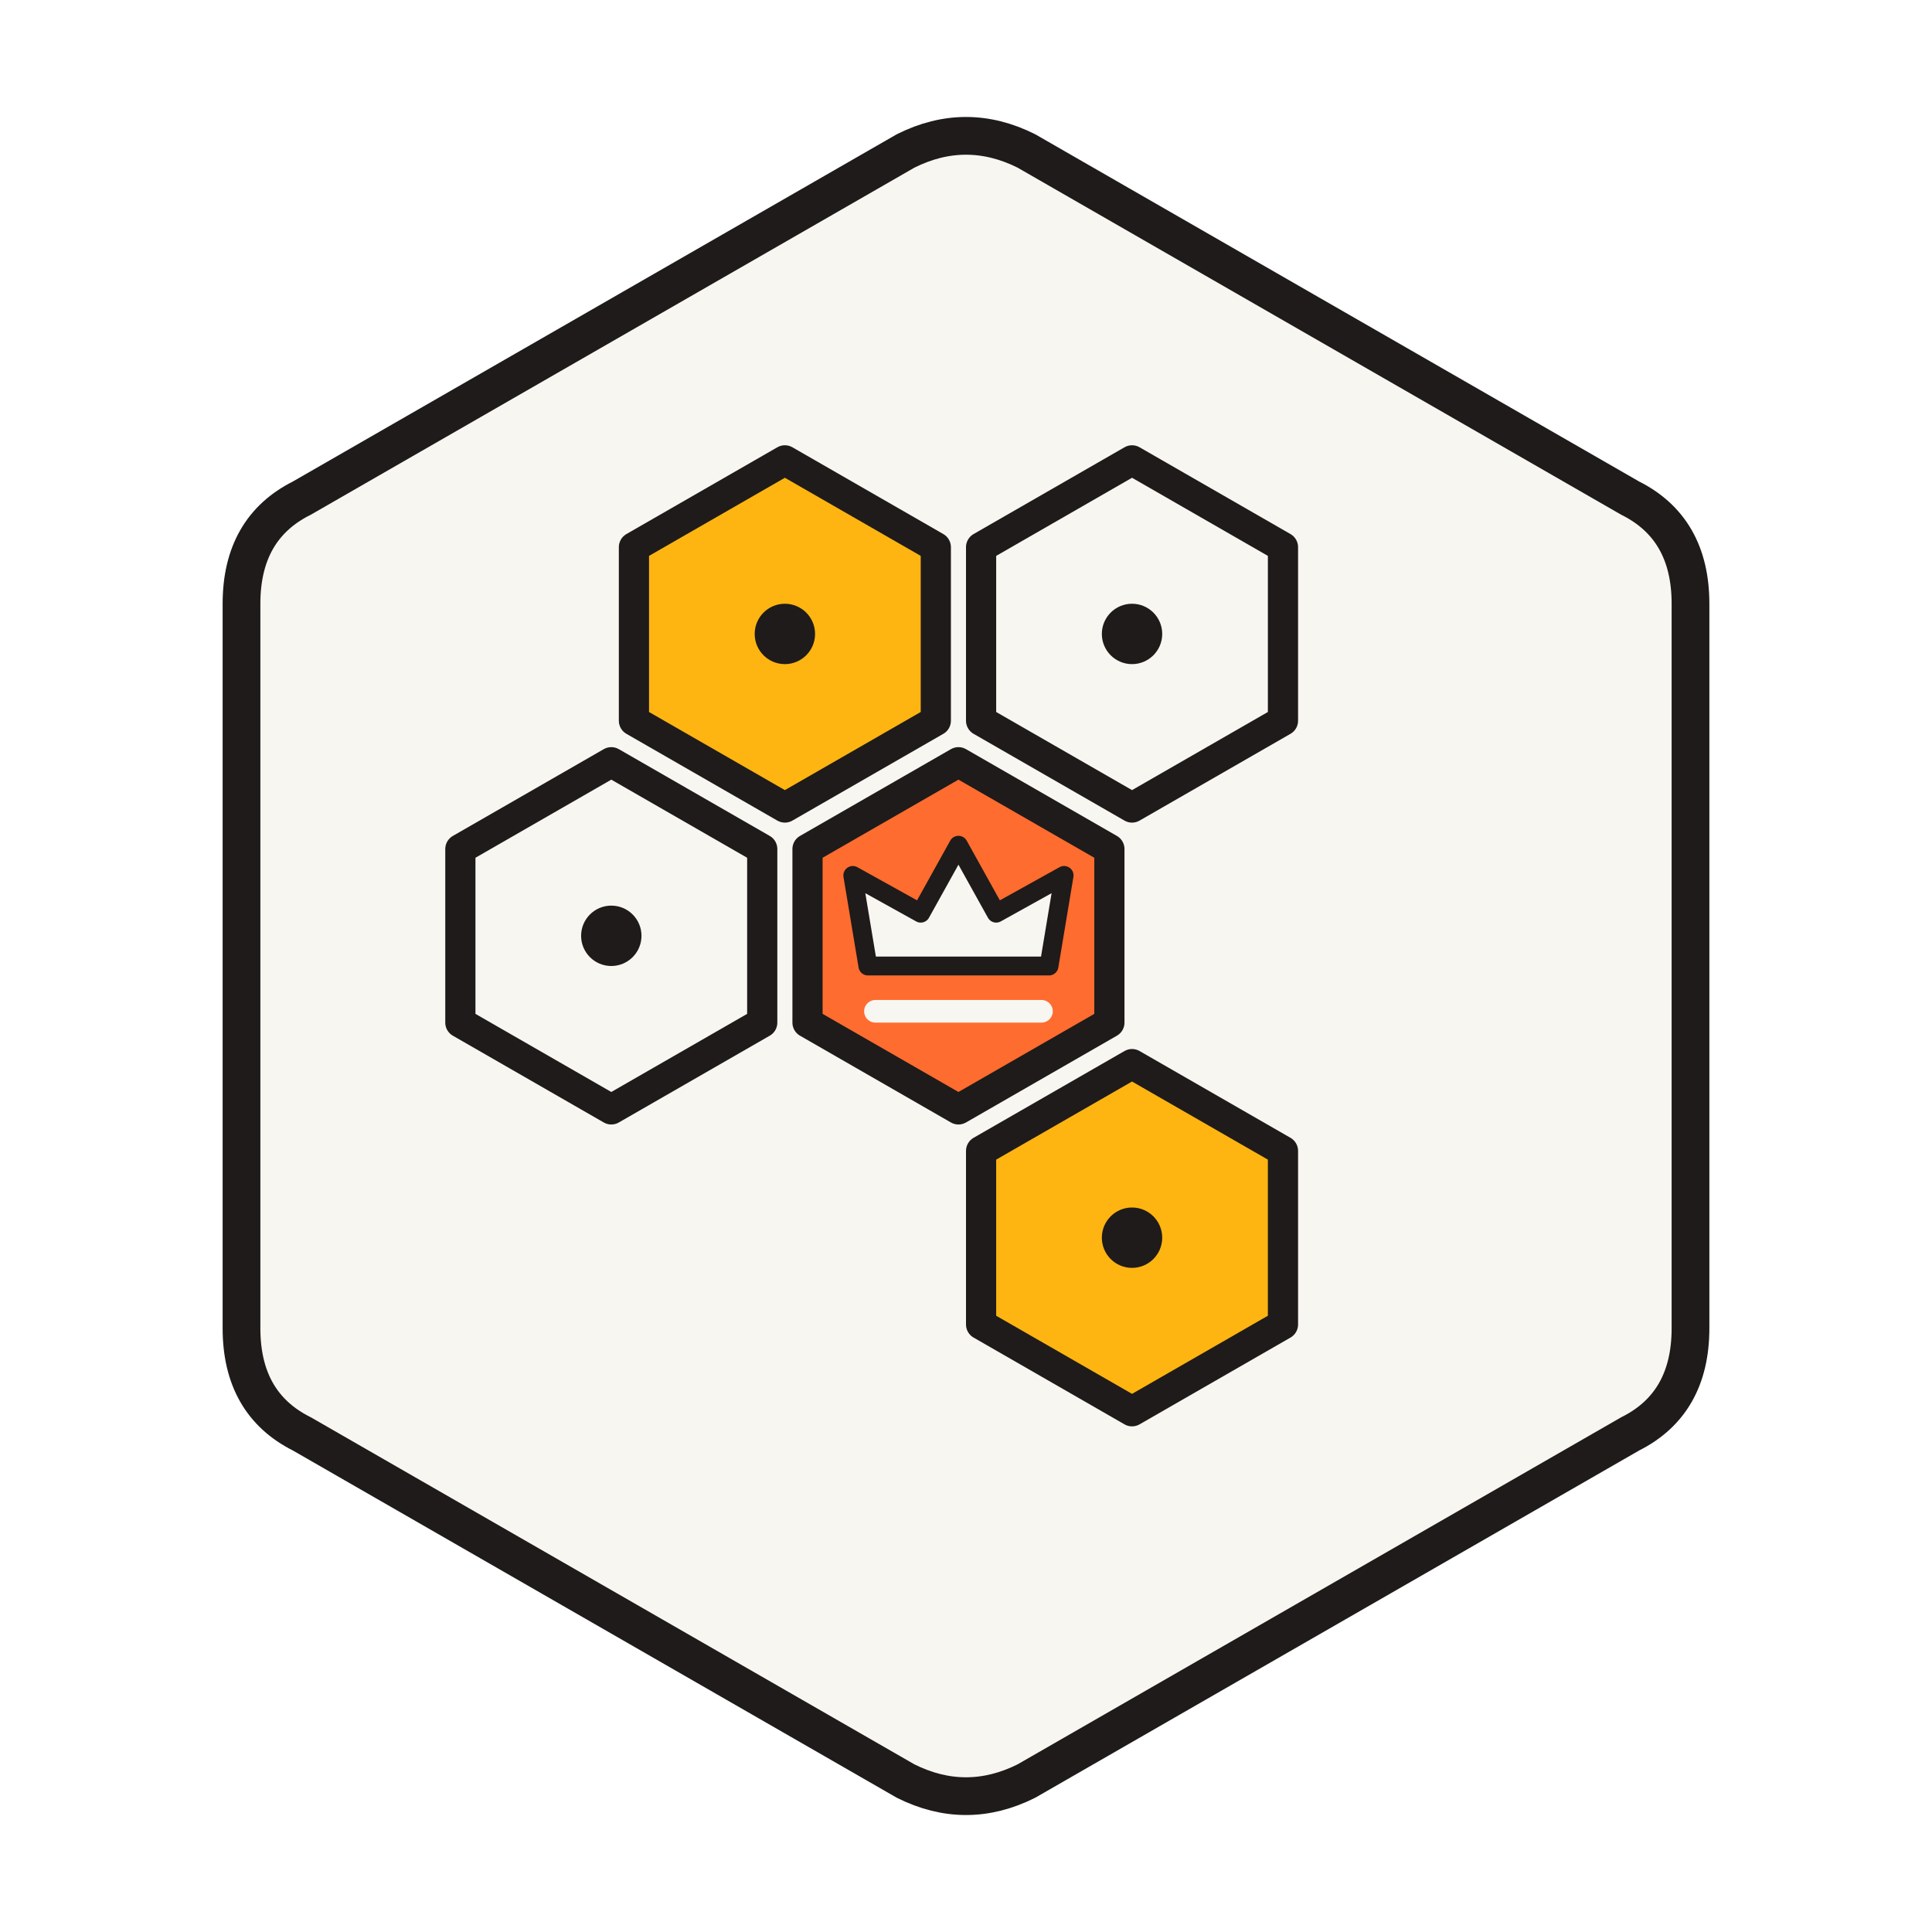
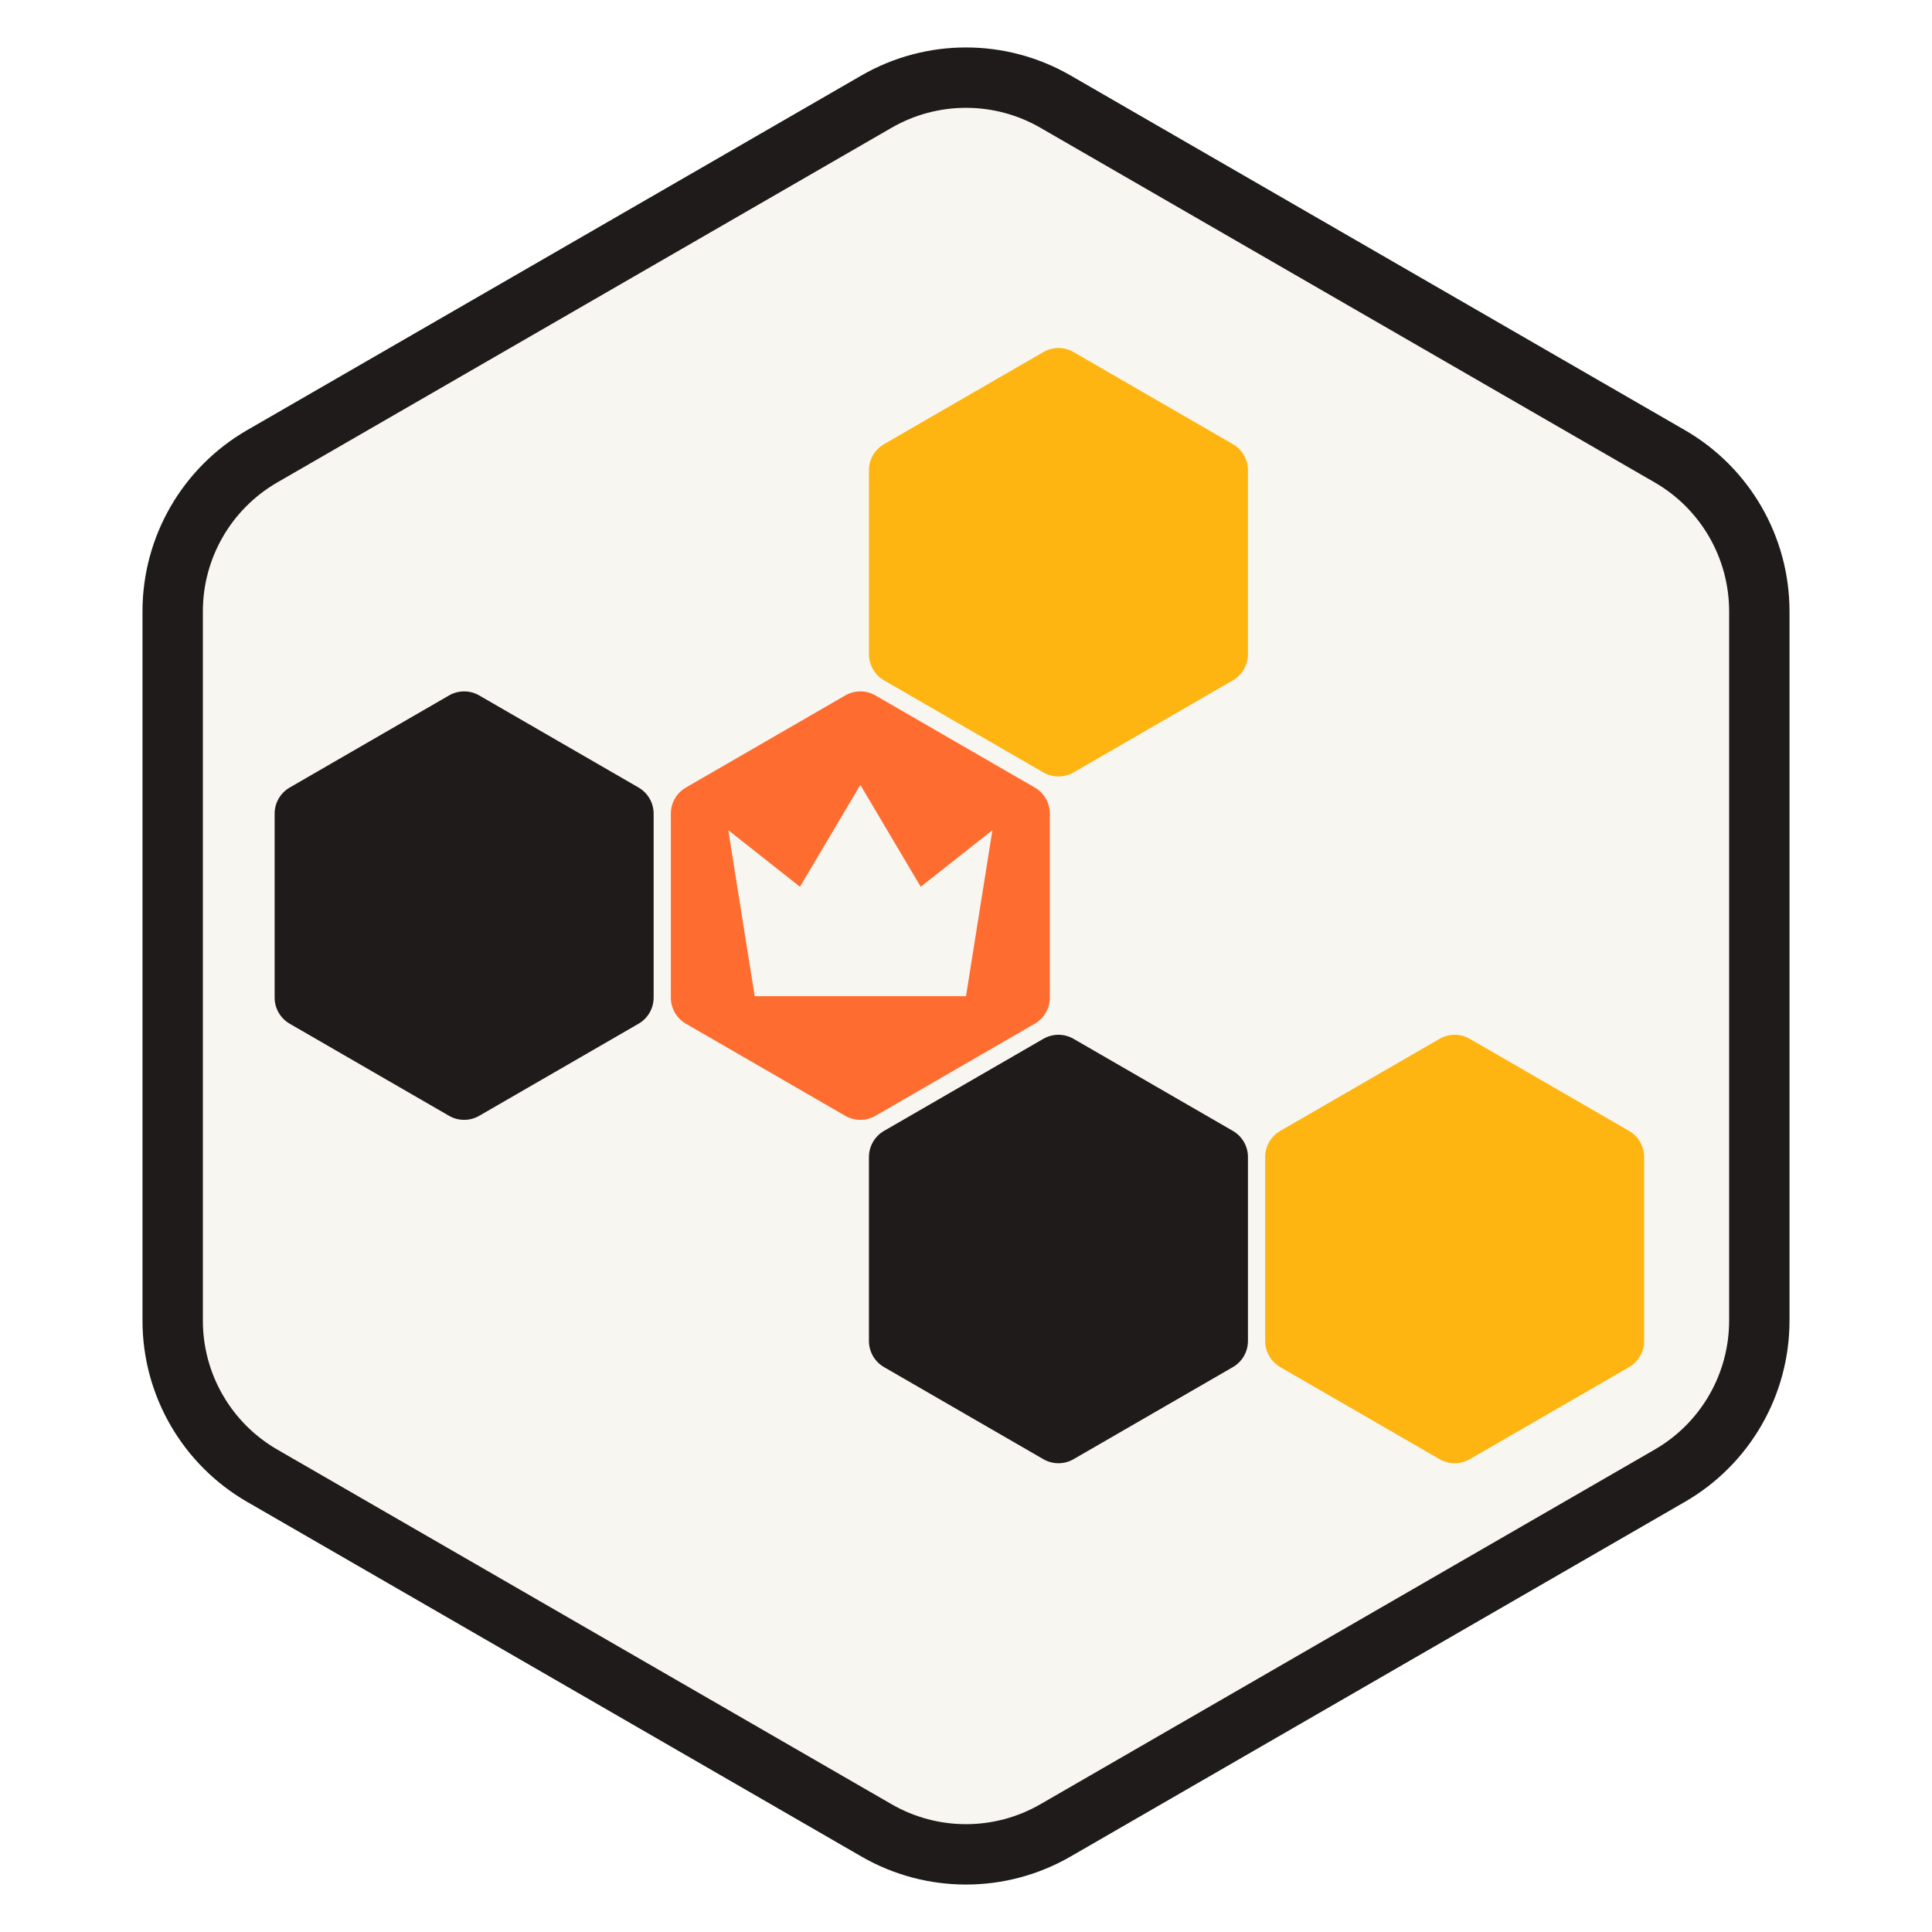
- <svg xmlns="http://www.w3.org/2000/svg" width="256" height="256" viewBox="0 0 256 256" role="img" aria-labelledby="title desc">
-   <path d="M136 20L216 66Q224 70 224 80V176Q224 186 216 190L136 236Q128 240 120 236L40 190Q32 186 32 176V80Q32 70 40 66L120 20Q128 16 136 20Z" fill="#F8F6F1" stroke="#1E1B1A" stroke-width="5" />
-   <g stroke="#1E1B1A" stroke-width="5" stroke-linejoin="round" stroke-linecap="round">
-     <path d="M104 61L124 72.5V95.5L104 107L84 95.5V72.5Z" fill="#FFB511" stroke="#1E1B1A" stroke-width="4" />
-     <path d="M150 61L170 72.5V95.5L150 107L130 95.5V72.5Z" fill="#F8F6F1" stroke="#1E1B1A" stroke-width="4" />
-     <path d="M81 101L101 112.5V135.5L81 147L61 135.5V112.5Z" fill="#F8F6F1" stroke="#1E1B1A" stroke-width="4" />
-     <path d="M127 101L147 112.5V135.5L127 147L107 135.5V112.5Z" fill="#FF6C2F" stroke="#1E1B1A" stroke-width="4" />
-     <path d="M150 141L170 152.5V175.5L150 187L130 175.5V152.5Z" fill="#FFB511" stroke="#1E1B1A" stroke-width="4" />
-     <circle cx="104" cy="84" r="4" fill="#1E1B1A" stroke="none" stroke-width="5" />
-     <circle cx="150" cy="84" r="4" fill="#1E1B1A" stroke="none" stroke-width="5" />
-     <circle cx="81" cy="124" r="4" fill="#1E1B1A" stroke="none" stroke-width="5" />
-     <circle cx="150" cy="164" r="4" fill="#1E1B1A" stroke="none" stroke-width="5" />
-     <path d="M115 128L113 116L122 121L127 112L132 121L141 116L139 128Z" fill="#F8F6F1" stroke="#1E1B1A" stroke-width="2.5" />
-     <path d="M116 134H138" fill="none" stroke="#F8F6F1" stroke-width="3" />
+ <svg xmlns="http://www.w3.org/2000/svg" width="256" height="256" viewBox="0 0 256 256" role="img" aria-labelledby="hive-title hive-desc">
+   <path id="hive-paper" d="M180.56 36.964L221.259 60.462A23.72 23.72 0 0 1 233.119 81.004L233.119 174.996A23.72 23.72 0 0 1 221.259 195.538L139.86 242.534A23.72 23.72 0 0 1 116.14 242.534L34.741 195.538A23.72 23.72 0 0 1 22.881 174.996L22.881 81.004A23.72 23.72 0 0 1 34.741 60.462L116.14 13.466A23.72 23.72 0 0 1 139.86 13.466Z" fill="#F8F6F1" />
+   <g id="hive-motif">
+     <path d="M63.5 92.15L84.61 104.35C85.846 105.064 86.609 106.382 86.61 107.81L86.61 132.19C86.609 133.618 85.846 134.936 84.61 135.65L63.5 147.85C62.262 148.565 60.738 148.565 59.5 147.85L38.39 135.65C37.154 134.936 36.391 133.618 36.39 132.19L36.39 107.81C36.391 106.382 37.154 105.064 38.39 104.35L59.5 92.15C60.738 91.435 62.262 91.435 63.5 92.15Z" fill="#1E1B1A" />
+     <path d="M142.25 46.65L163.36 58.85C164.596 59.564 165.359 60.882 165.36 62.31L165.36 86.69C165.359 88.118 164.596 89.436 163.36 90.15L142.25 102.35C141.012 103.065 139.488 103.065 138.25 102.35L117.14 90.15C115.904 89.436 115.141 88.118 115.14 86.69L115.14 62.31C115.141 60.882 115.904 59.564 117.14 58.85L138.25 46.65C139.488 45.935 141.012 45.935 142.25 46.65Z" fill="#FFB511" />
+     <path d="M142.25 137.65L163.36 149.85C164.596 150.564 165.359 151.882 165.36 153.31L165.36 177.69C165.359 179.118 164.596 180.436 163.36 181.15L142.25 193.35C141.012 194.065 139.488 194.065 138.25 193.35L117.14 181.15C115.904 180.436 115.141 179.118 115.14 177.69L115.14 153.31C115.141 151.882 115.904 150.564 117.14 149.85L138.25 137.65C139.488 136.935 141.012 136.935 142.25 137.65Z" fill="#1E1B1A" />
+     <path d="M194.75 137.65L215.86 149.85C217.096 150.564 217.859 151.882 217.86 153.31L217.86 177.69C217.859 179.118 217.096 180.436 215.86 181.15L194.75 193.35C193.512 194.065 191.988 194.065 190.75 193.35L169.64 181.15C168.404 180.436 167.641 179.118 167.64 177.69L167.64 153.31C167.641 151.882 168.404 150.564 169.64 149.85L190.75 137.65C191.988 136.935 193.512 136.935 194.75 137.65Z" fill="#FFB511" />
+     <path d="M116 92.15L137.11 104.35C138.346 105.064 139.109 106.382 139.11 107.81L139.11 132.19C139.109 133.618 138.346 134.936 137.11 135.65L116 147.85C114.762 148.565 113.238 148.565 112 147.85L90.89 135.65C89.654 134.936 88.891 133.618 88.89 132.19L88.89 107.81C88.891 106.382 89.654 105.064 90.89 104.35L112 92.15C113.238 91.435 114.762 91.435 116 92.15Z" fill="#FF6C2F" />
+     <path d="M100 132L96.5 110L106 117.5L114 104L122 117.5L131.5 110L128 132Z" fill="#F8F6F1" />
  </g>
+   <path id="hive-frame" d="M182.56 33.5L223.259 56.998A27.72 27.72 0 0 1 237.119 81.004L237.119 174.996A27.72 27.72 0 0 1 223.259 199.002L141.86 245.998A27.72 27.72 0 0 1 114.14 245.998L32.741 199.002A27.72 27.72 0 0 1 18.881 174.996L18.881 81.004A27.72 27.72 0 0 1 32.741 56.998L114.14 10.002A27.72 27.72 0 0 1 141.86 10.002ZM178.56 40.428L219.259 63.926A19.72 19.72 0 0 1 229.119 81.004L229.119 174.996A19.72 19.72 0 0 1 219.259 192.074L137.86 239.07A19.72 19.72 0 0 1 118.14 239.07L36.741 192.074A19.72 19.72 0 0 1 26.881 174.996L26.881 81.004A19.72 19.72 0 0 1 36.741 63.926L118.14 16.93A19.72 19.72 0 0 1 137.86 16.93Z" fill="#1E1B1A" fill-rule="evenodd" />
</svg>
